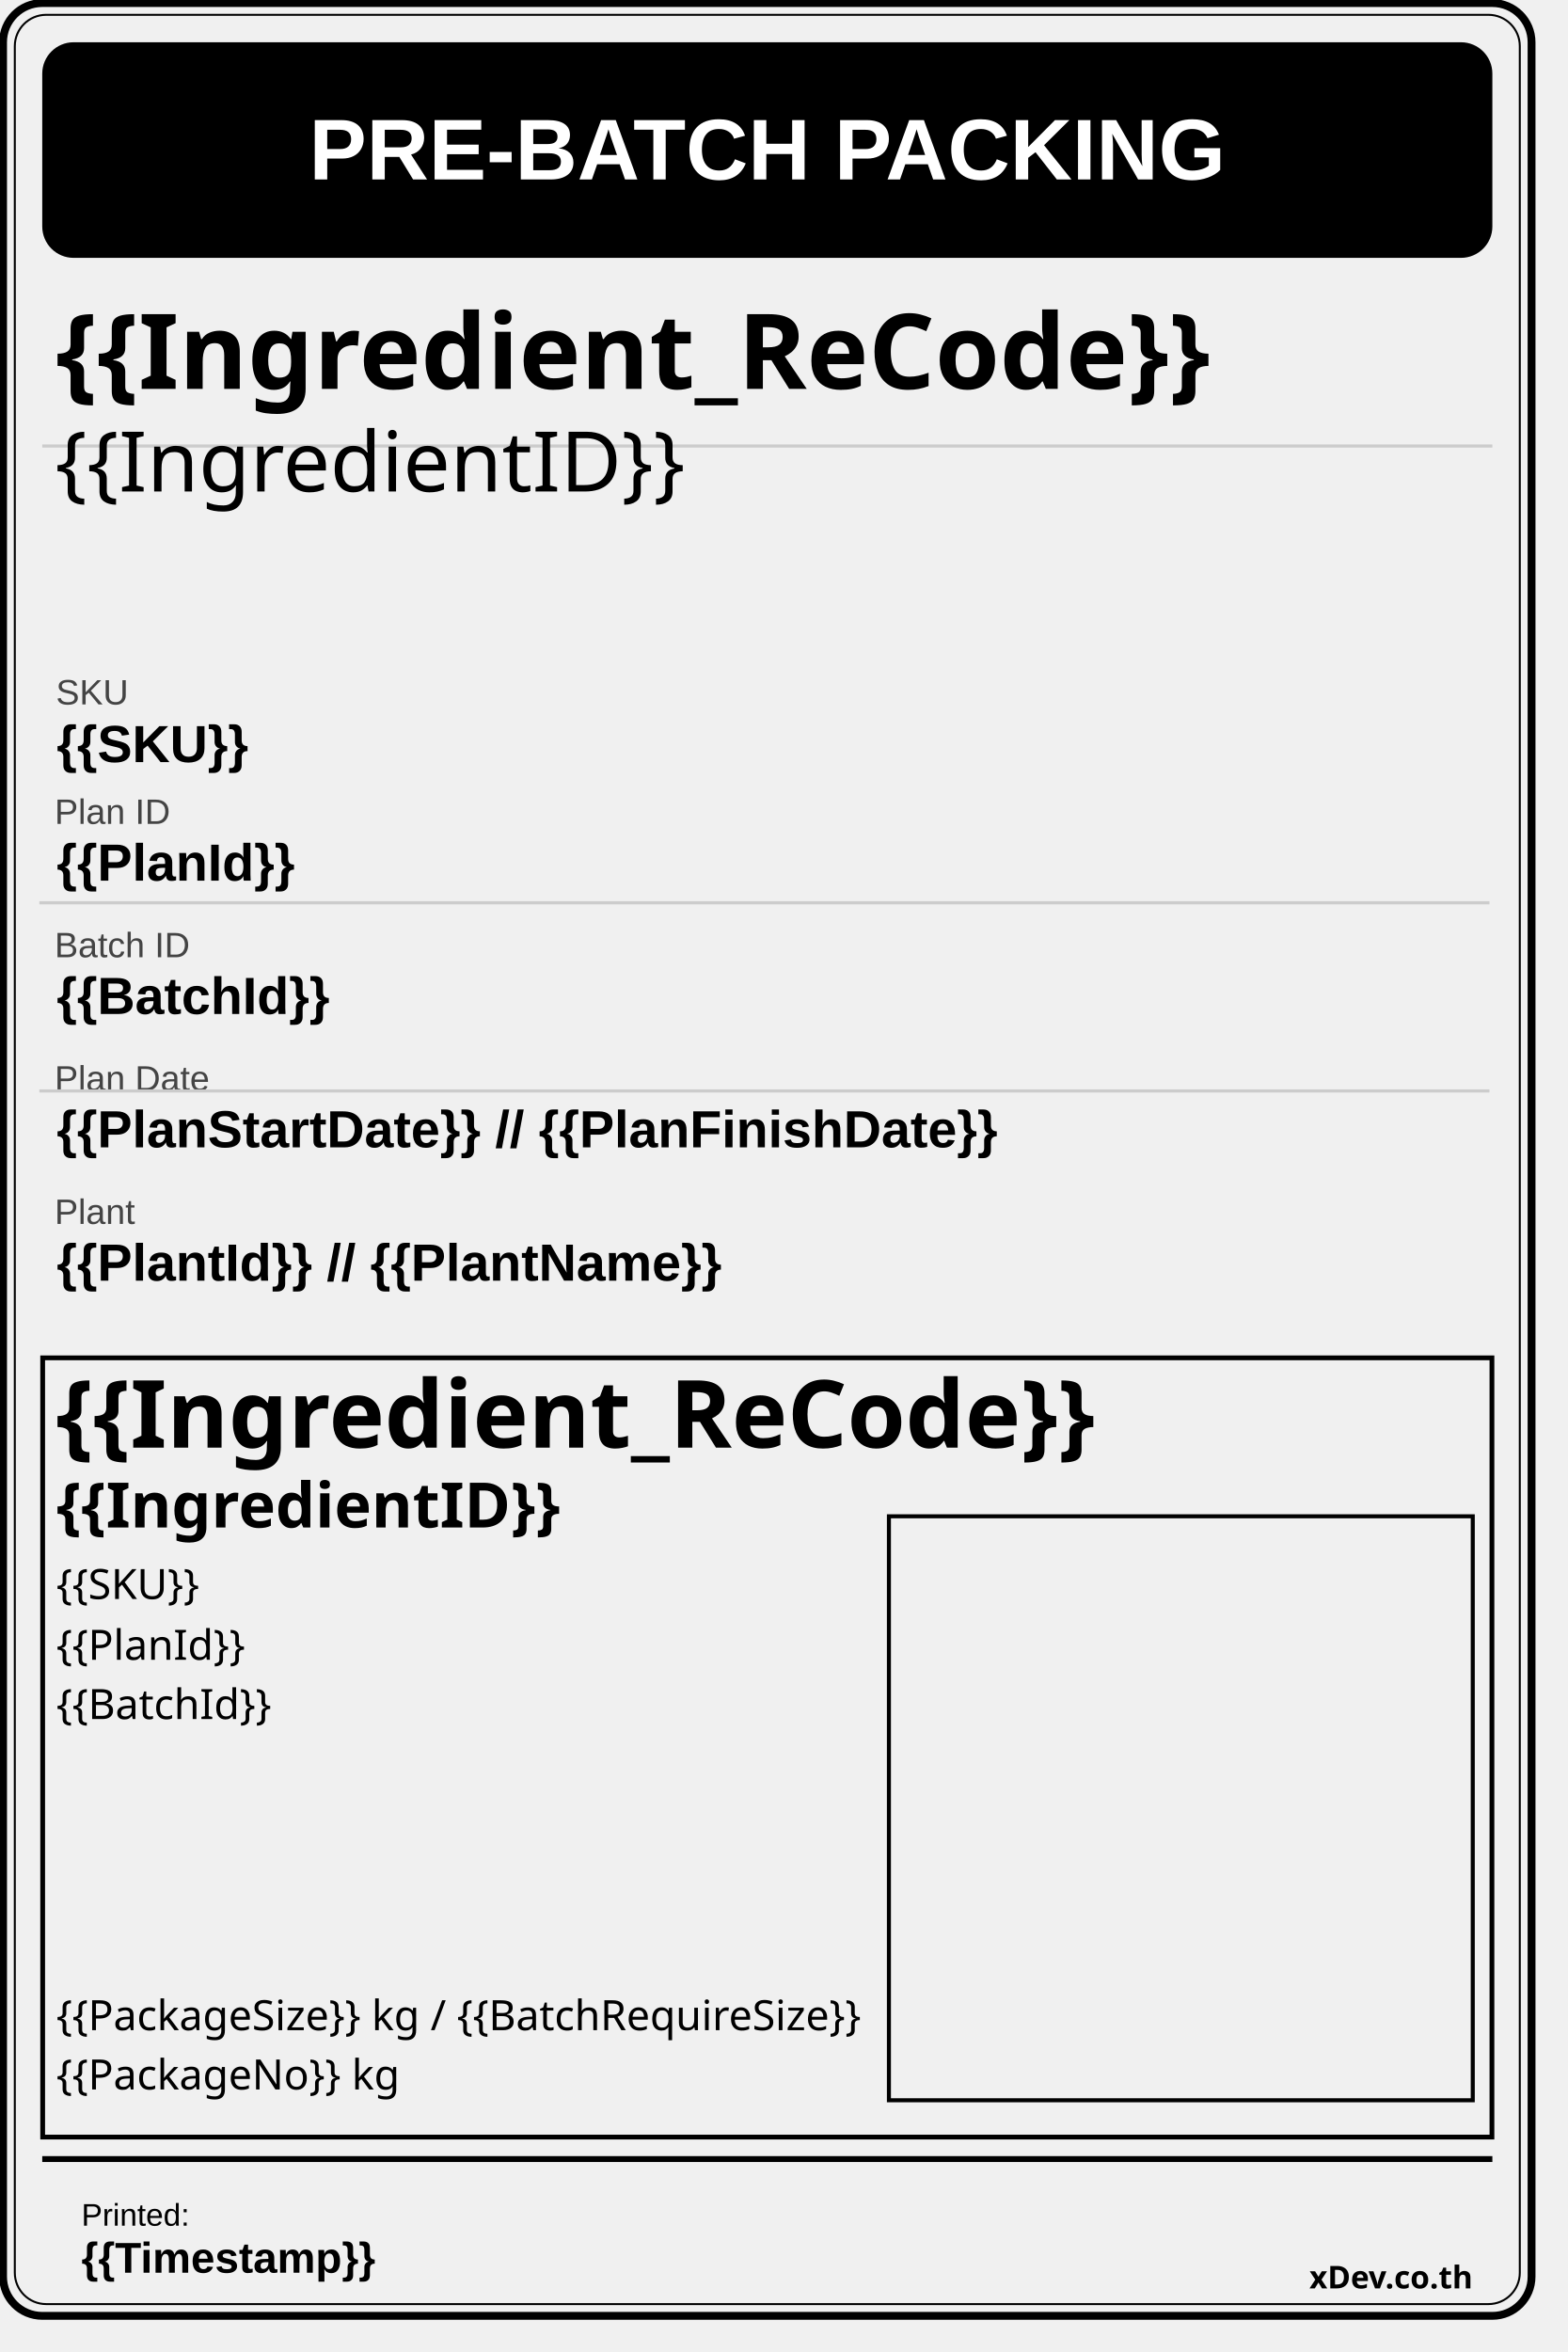
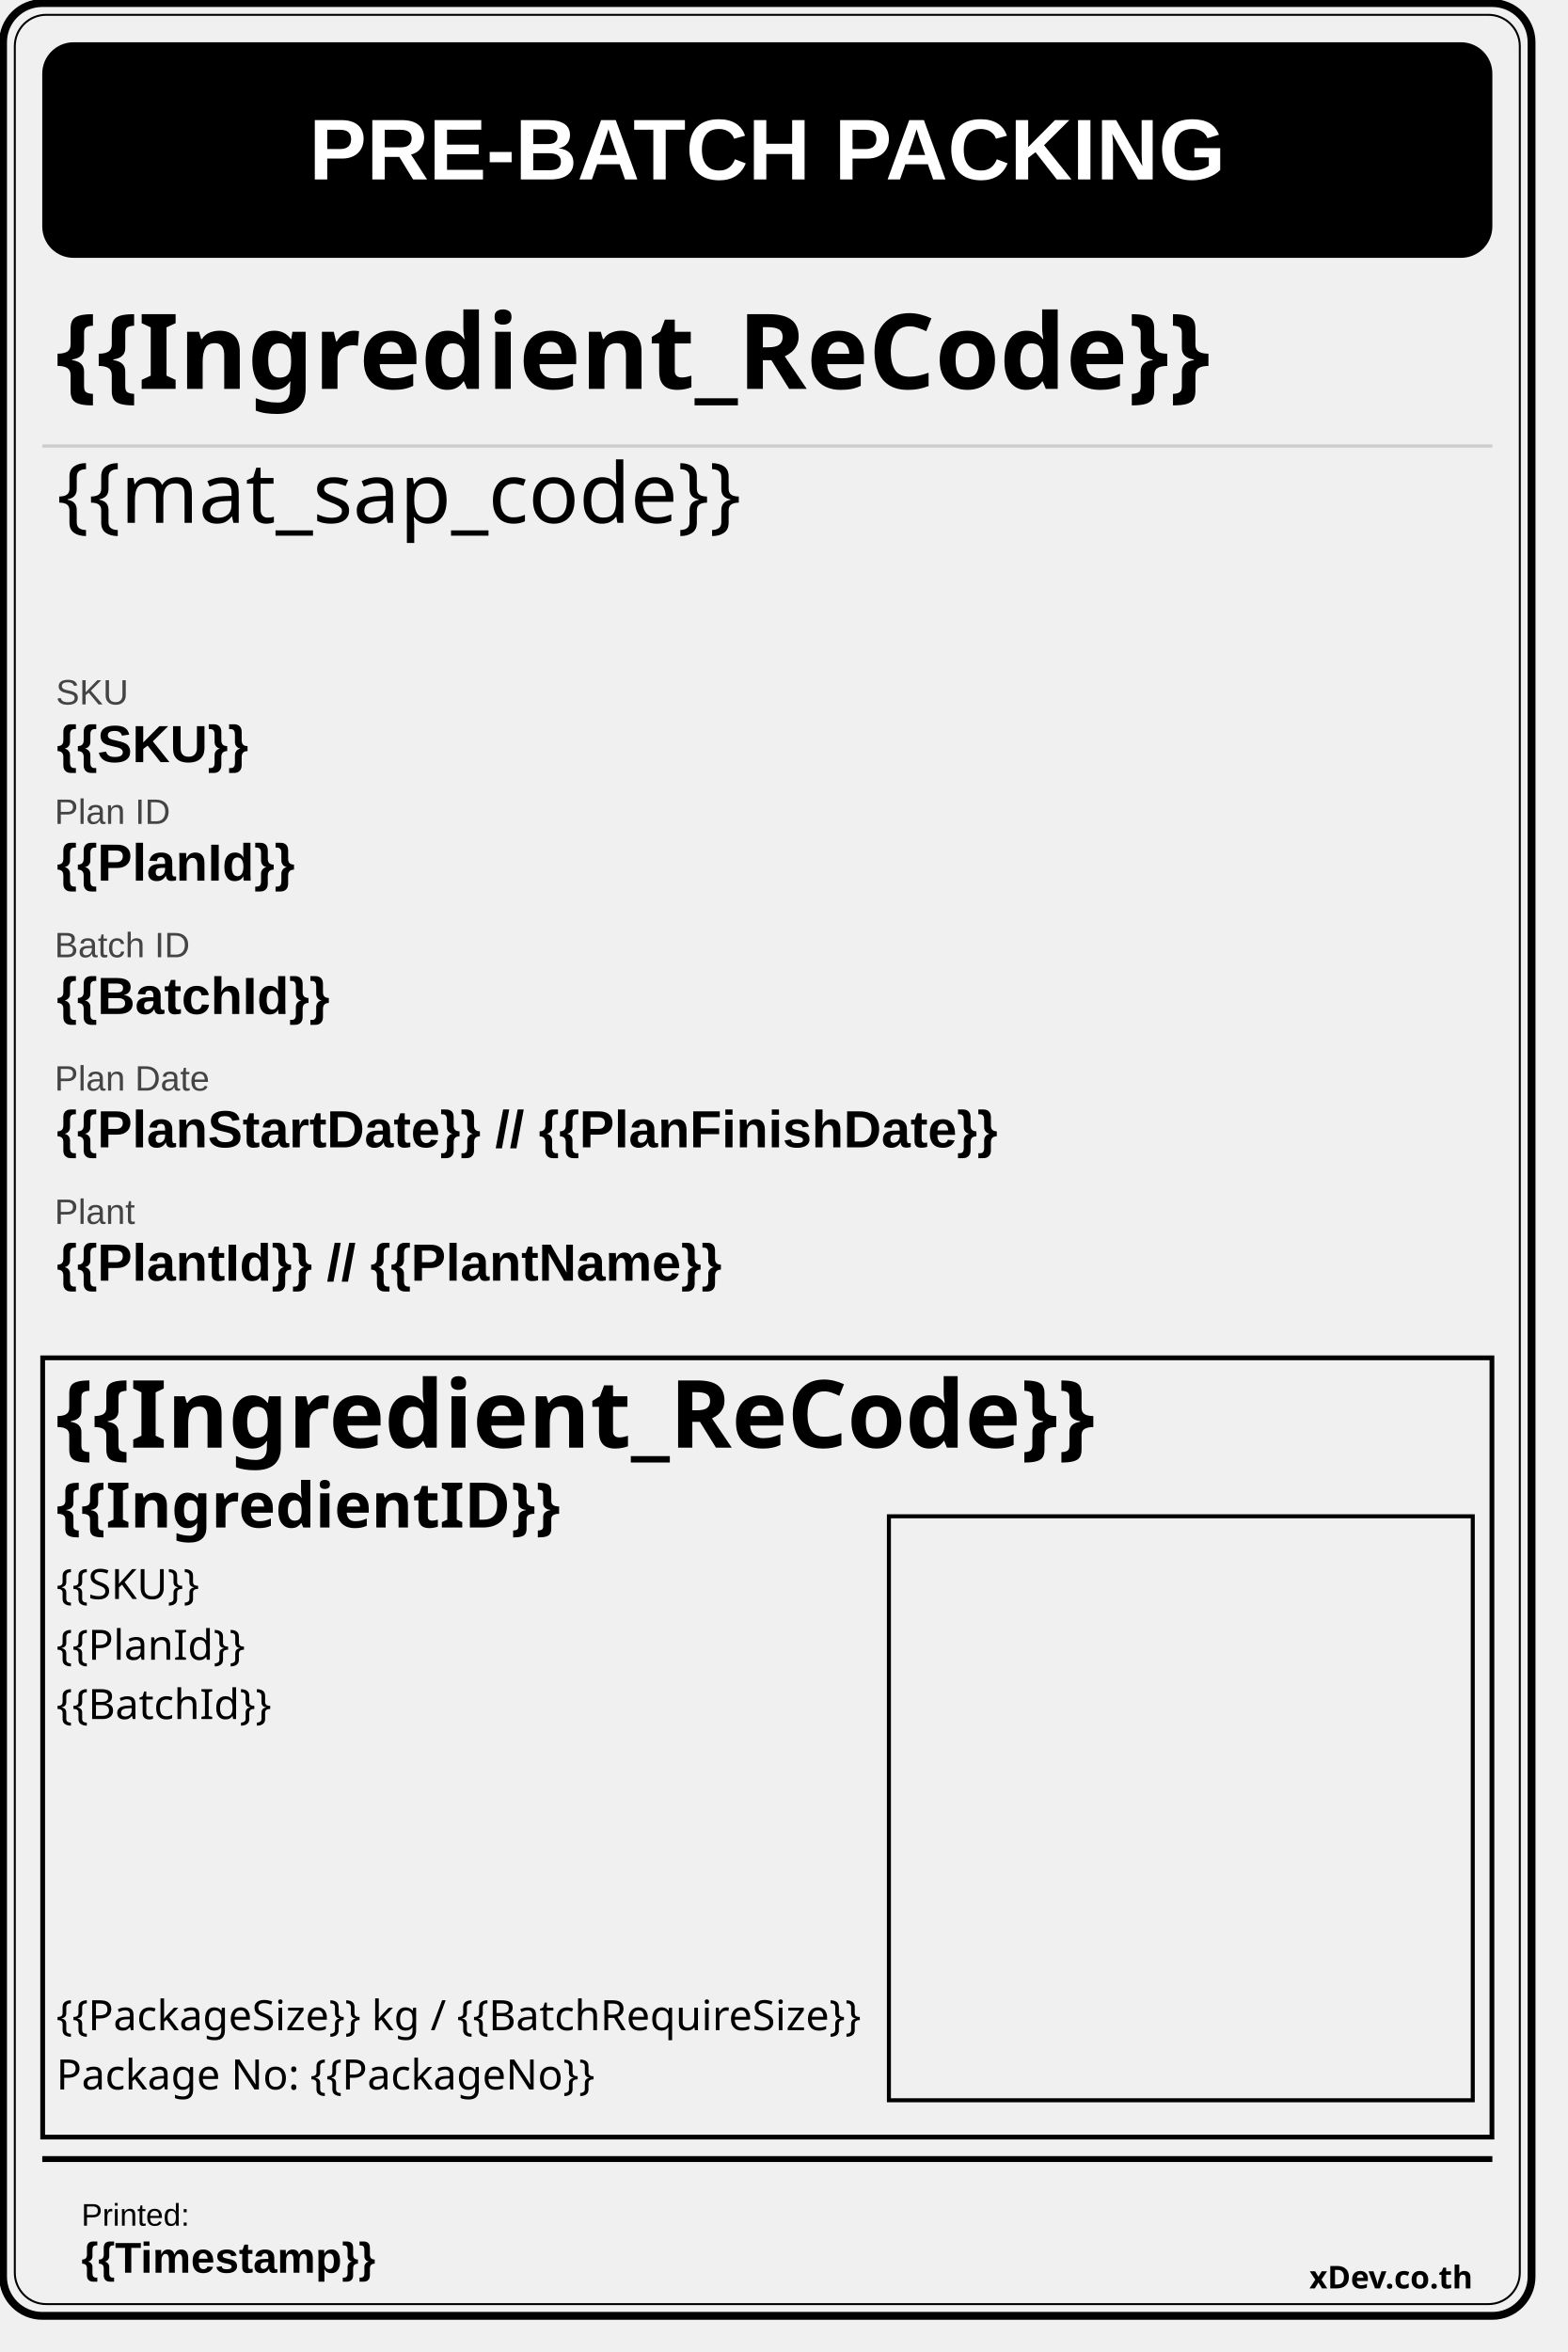
<svg xmlns="http://www.w3.org/2000/svg" width="400" height="600" viewBox="0 0 400 600" version="1.1" id="svg787">
  <defs id="defs791" />
-   <g transform="translate(230, 335) scale(1.5)" id="g761">
+   <g transform="translate(226.8075, 386.8076) scale(1.48972)" id="g761">
    {{QRCode}}
-   </g>
-   <g transform="translate(325, 510) scale(0.6)" id="g785">
-     {{SmallQRCode}}
  </g>
  <rect x="0.78" y="0.78" width="390" height="590" rx="10" fill="none" stroke="#000000" stroke-width="2" id="rect1" />
  <rect x="3.78" y="3.78" width="384" height="584" rx="8" fill="none" stroke="#000000" stroke-width="0.5" id="rect2" />
  <rect x="10.78" y="10.78" width="370" height="55" rx="8" fill="#000000" id="rect3" />
  <text x="195.78" y="45.78" font-family="Arial, sans-serif" font-size="22px" font-weight="bold" fill="#ffffff" text-anchor="middle" id="text-title">PRE-BATCH PACKING</text>
  <text x="14.268" y="179.702" fill="#444444" font-size="9px" font-family="Arial, sans-serif" id="text76">SKU</text>
  <text x="14.462" y="194.417" fill="#000000" font-size="17px" font-weight="bold" font-family="Arial, sans-serif" id="text-sku" style="font-style:normal;font-variant:normal;font-weight:bold;font-stretch:normal;font-size:13.333px;font-family:Arial, sans-serif;-inkscape-font-specification:'Arial, sans-serif, Bold';font-variant-ligatures:normal;font-variant-caps:normal;font-variant-numeric:normal;font-variant-east-asian:normal">{{SKU}}</text>
  <text x="14.379" y="407.912" fill="#000000" font-size="17px" font-weight="bold" font-family="Arial, sans-serif" id="text-sku-3" style="font-style:normal;font-variant:normal;font-weight:normal;font-stretch:normal;font-size:10.667px;font-family:sans-serif;-inkscape-font-specification:'sans-serif, Normal';font-variant-ligatures:normal;font-variant-caps:normal;font-variant-numeric:normal;font-variant-east-asian:normal;fill:#000000">{{SKU}}</text>
  <line x1="10.78" y1="113.78" x2="380.78" y2="113.78" stroke="#cccccc" stroke-width="0.8" id="line79" />
  <text x="13.939" y="210.175" fill="#444444" font-size="9px" font-family="Arial, sans-serif" id="text81">Plan ID</text>
  <text x="14.462" y="224.654" fill="#000000" font-size="13px" font-weight="bold" font-family="monospace" id="text-planid" style="font-style:normal;font-variant:normal;font-weight:bold;font-stretch:normal;font-size:13.333px;font-family:Arial, sans-serif;-inkscape-font-specification:'Arial, sans-serif, Bold';font-variant-ligatures:normal;font-variant-caps:normal;font-variant-numeric:normal;font-variant-east-asian:normal">{{PlanId}}</text>
  <text x="14.379" y="423.414" fill="#000000" font-size="13px" font-weight="bold" font-family="monospace" id="text-planid-7" style="font-style:normal;font-variant:normal;font-weight:normal;font-stretch:normal;font-size:10.667px;font-family:sans-serif;-inkscape-font-specification:'sans-serif, Normal';font-variant-ligatures:normal;font-variant-caps:normal;font-variant-numeric:normal;font-variant-east-asian:normal">{{PlanId}}</text>
  <text x="13.939" y="244.191" fill="#444444" font-size="9px" font-family="Arial, sans-serif" id="text84">Batch ID</text>
  <text x="14.462" y="258.669" fill="#000000" font-size="18px" font-weight="bold" font-family="Arial, sans-serif" id="text-batchid" style="font-style:normal;font-variant:normal;font-weight:bold;font-stretch:normal;font-size:13.333px;font-family:Arial, sans-serif;-inkscape-font-specification:'Arial, sans-serif, Bold';font-variant-ligatures:normal;font-variant-caps:normal;font-variant-numeric:normal;font-variant-east-asian:normal">{{BatchId}}</text>
  <text x="14.379" y="438.532" fill="#000000" font-size="18px" font-weight="bold" font-family="Arial, sans-serif" id="text-batchid-5" style="font-style:normal;font-variant:normal;font-weight:normal;font-stretch:normal;font-size:10.667px;font-family:sans-serif;-inkscape-font-specification:'sans-serif, Normal';font-variant-ligatures:normal;font-variant-caps:normal;font-variant-numeric:normal;font-variant-east-asian:normal">{{BatchId}}</text>
  <text x="14.437" y="389.672" fill="#000000" font-size="18px" font-weight="bold" font-family="Arial, sans-serif" id="text-batchid-5-3" style="font-style:normal;font-variant:normal;font-weight:bold;font-stretch:normal;font-size:16px;font-family:sans-serif;-inkscape-font-specification:'sans-serif, Bold';font-variant-ligatures:normal;font-variant-caps:normal;font-variant-numeric:normal;font-variant-east-asian:normal;fill:#000000">{{IngredientID}}</text>
  <text x="14.317" y="369.295" fill="#000000" font-size="18px" font-weight="bold" font-family="Arial, sans-serif" id="text-batchid-5-3-5" style="font-style:normal;font-variant:normal;font-weight:bold;font-stretch:normal;font-size:24px;font-family:sans-serif;-inkscape-font-specification:'sans-serif, Bold';font-variant-ligatures:normal;font-variant-caps:normal;font-variant-numeric:normal;font-variant-east-asian:normal;fill:#000000">{{Ingredient_ReCode}}</text>
  <text x="13.939" y="278.207" fill="#444444" font-size="9px" font-family="Arial, sans-serif" id="text92">Plan Date</text>
  <text x="14.462" y="292.685" fill="#000000" font-size="13px" font-weight="bold" font-family="Arial, sans-serif" id="text-date" style="font-style:normal;font-variant:normal;font-weight:bold;font-stretch:normal;font-size:13.333px;font-family:Arial, sans-serif;-inkscape-font-specification:'Arial, sans-serif, Bold';font-variant-ligatures:normal;font-variant-caps:normal;font-variant-numeric:normal;font-variant-east-asian:normal">{{PlanStartDate}} // {{PlanFinishDate}}</text>
-   <line x1="10.041" y1="230.301" x2="380.041" y2="230.301" stroke="#cccccc" stroke-width="0.8" id="line95" />
-   <line x1="10.041" y1="278.301" x2="380.041" y2="278.301" stroke="#cccccc" stroke-width="0.8" id="line100" />
  <text x="13.939" y="312.222" fill="#444444" font-size="9px" font-family="Arial, sans-serif" id="text102">Plant</text>
  <text x="14.462" y="326.701" fill="#000000" font-size="14px" font-weight="bold" font-family="Arial, sans-serif" id="text-plant" style="font-style:normal;font-variant:normal;font-weight:bold;font-stretch:normal;font-size:13.333px;font-family:Arial, sans-serif;-inkscape-font-specification:'Arial, sans-serif, Bold';font-variant-ligatures:normal;font-variant-caps:normal;font-variant-numeric:normal;font-variant-east-asian:normal">{{PlantId}} // {{PlantName}}</text>
  <line x1="10.78" y1="550.78" x2="380.78" y2="550.78" stroke="#000000" stroke-width="1.5" id="line-footer" />
  <text x="20.78" y="567.78" fill="#000000" font-size="8px" font-family="Arial, sans-serif" id="text109">Printed:</text>
  <text x="20.78" y="579.78" fill="#000000" font-size="11px" font-weight="bold" font-family="Arial, sans-serif" id="text-timestamp">{{Timestamp}}</text>
  <text x="375.78" y="583.78" text-anchor="end" fill="#000000" style="font-weight:bold;font-size:8px;font-family:sans-serif" id="text112">xDev.co.th</text>
  <rect style="fill:none;stroke:#000000;stroke-width:1.216" id="rect273" width="369.784" height="198.784" x="10.888" y="346.388" />
  <rect style="fill:none;stroke:#000000;stroke-width:1.028" id="rect331" width="148.972" height="148.972" x="226.808" y="386.808" />
  <text x="14.379" y="517.902" fill="#000000" font-size="16px" font-weight="bold" font-family="Arial, sans-serif" id="text-vol-9" style="font-style:normal;font-variant:normal;font-weight:normal;font-stretch:normal;font-size:10.667px;font-family:sans-serif;-inkscape-font-specification:'sans-serif, Normal';font-variant-ligatures:normal;font-variant-caps:normal;font-variant-numeric:normal;font-variant-east-asian:normal">{{PackageSize}} kg / {{BatchRequireSize}}</text>
-   <text x="14.379" y="533.02" fill="#000000" font-size="16px" font-weight="bold" font-family="Arial, sans-serif" id="text-vol-9-6" style="font-style:normal;font-variant:normal;font-weight:normal;font-stretch:normal;font-size:10.667px;font-family:sans-serif;-inkscape-font-specification:'sans-serif, Normal';font-variant-ligatures:normal;font-variant-caps:normal;font-variant-numeric:normal;font-variant-east-asian:normal">{{PackageNo}} kg</text>
-   <text x="14.08" y="125.379" fill="#000000" font-size="18px" font-weight="bold" font-family="Arial, sans-serif" id="text-batchid-5-3-2" style="font-style:normal;font-variant:normal;font-weight:normal;font-stretch:normal;font-size:21.333px;font-family:sans-serif;-inkscape-font-specification:'sans-serif, Normal';font-variant-ligatures:normal;font-variant-caps:normal;font-variant-numeric:normal;font-variant-east-asian:normal">{{IngredientID}}</text>
+   <text x="14.379" y="533.02" fill="#000000" font-size="16px" font-weight="bold" font-family="Arial, sans-serif" id="text-vol-9-6" style="font-style:normal;font-variant:normal;font-weight:normal;font-stretch:normal;font-size:10.667px;font-family:sans-serif;-inkscape-font-specification:'sans-serif, Normal';font-variant-ligatures:normal;font-variant-caps:normal;font-variant-numeric:normal;font-variant-east-asian:normal">Package No: {{PackageNo}}</text>
+   <text x="14.521" y="133.379" fill="#000000" font-size="18px" font-weight="bold" font-family="Arial, sans-serif" id="text-batchid-5-3-2" style="font-style:normal;font-variant:normal;font-weight:normal;font-stretch:normal;font-size:21.333px;font-family:sans-serif;-inkscape-font-specification:'sans-serif, Normal';font-variant-ligatures:normal;font-variant-caps:normal;font-variant-numeric:normal;font-variant-east-asian:normal">{{mat_sap_code}}</text>
  <text x="14.277" y="99.196" fill="#000000" font-size="18px" font-weight="bold" font-family="Arial, sans-serif" id="text-batchid-5-3-5-9" style="font-style:normal;font-variant:normal;font-weight:bold;font-stretch:normal;font-size:26.667px;font-family:sans-serif;-inkscape-font-specification:'sans-serif, Bold';font-variant-ligatures:normal;font-variant-caps:normal;font-variant-numeric:normal;font-variant-east-asian:normal;fill:#000000">{{Ingredient_ReCode}}</text>
</svg>
